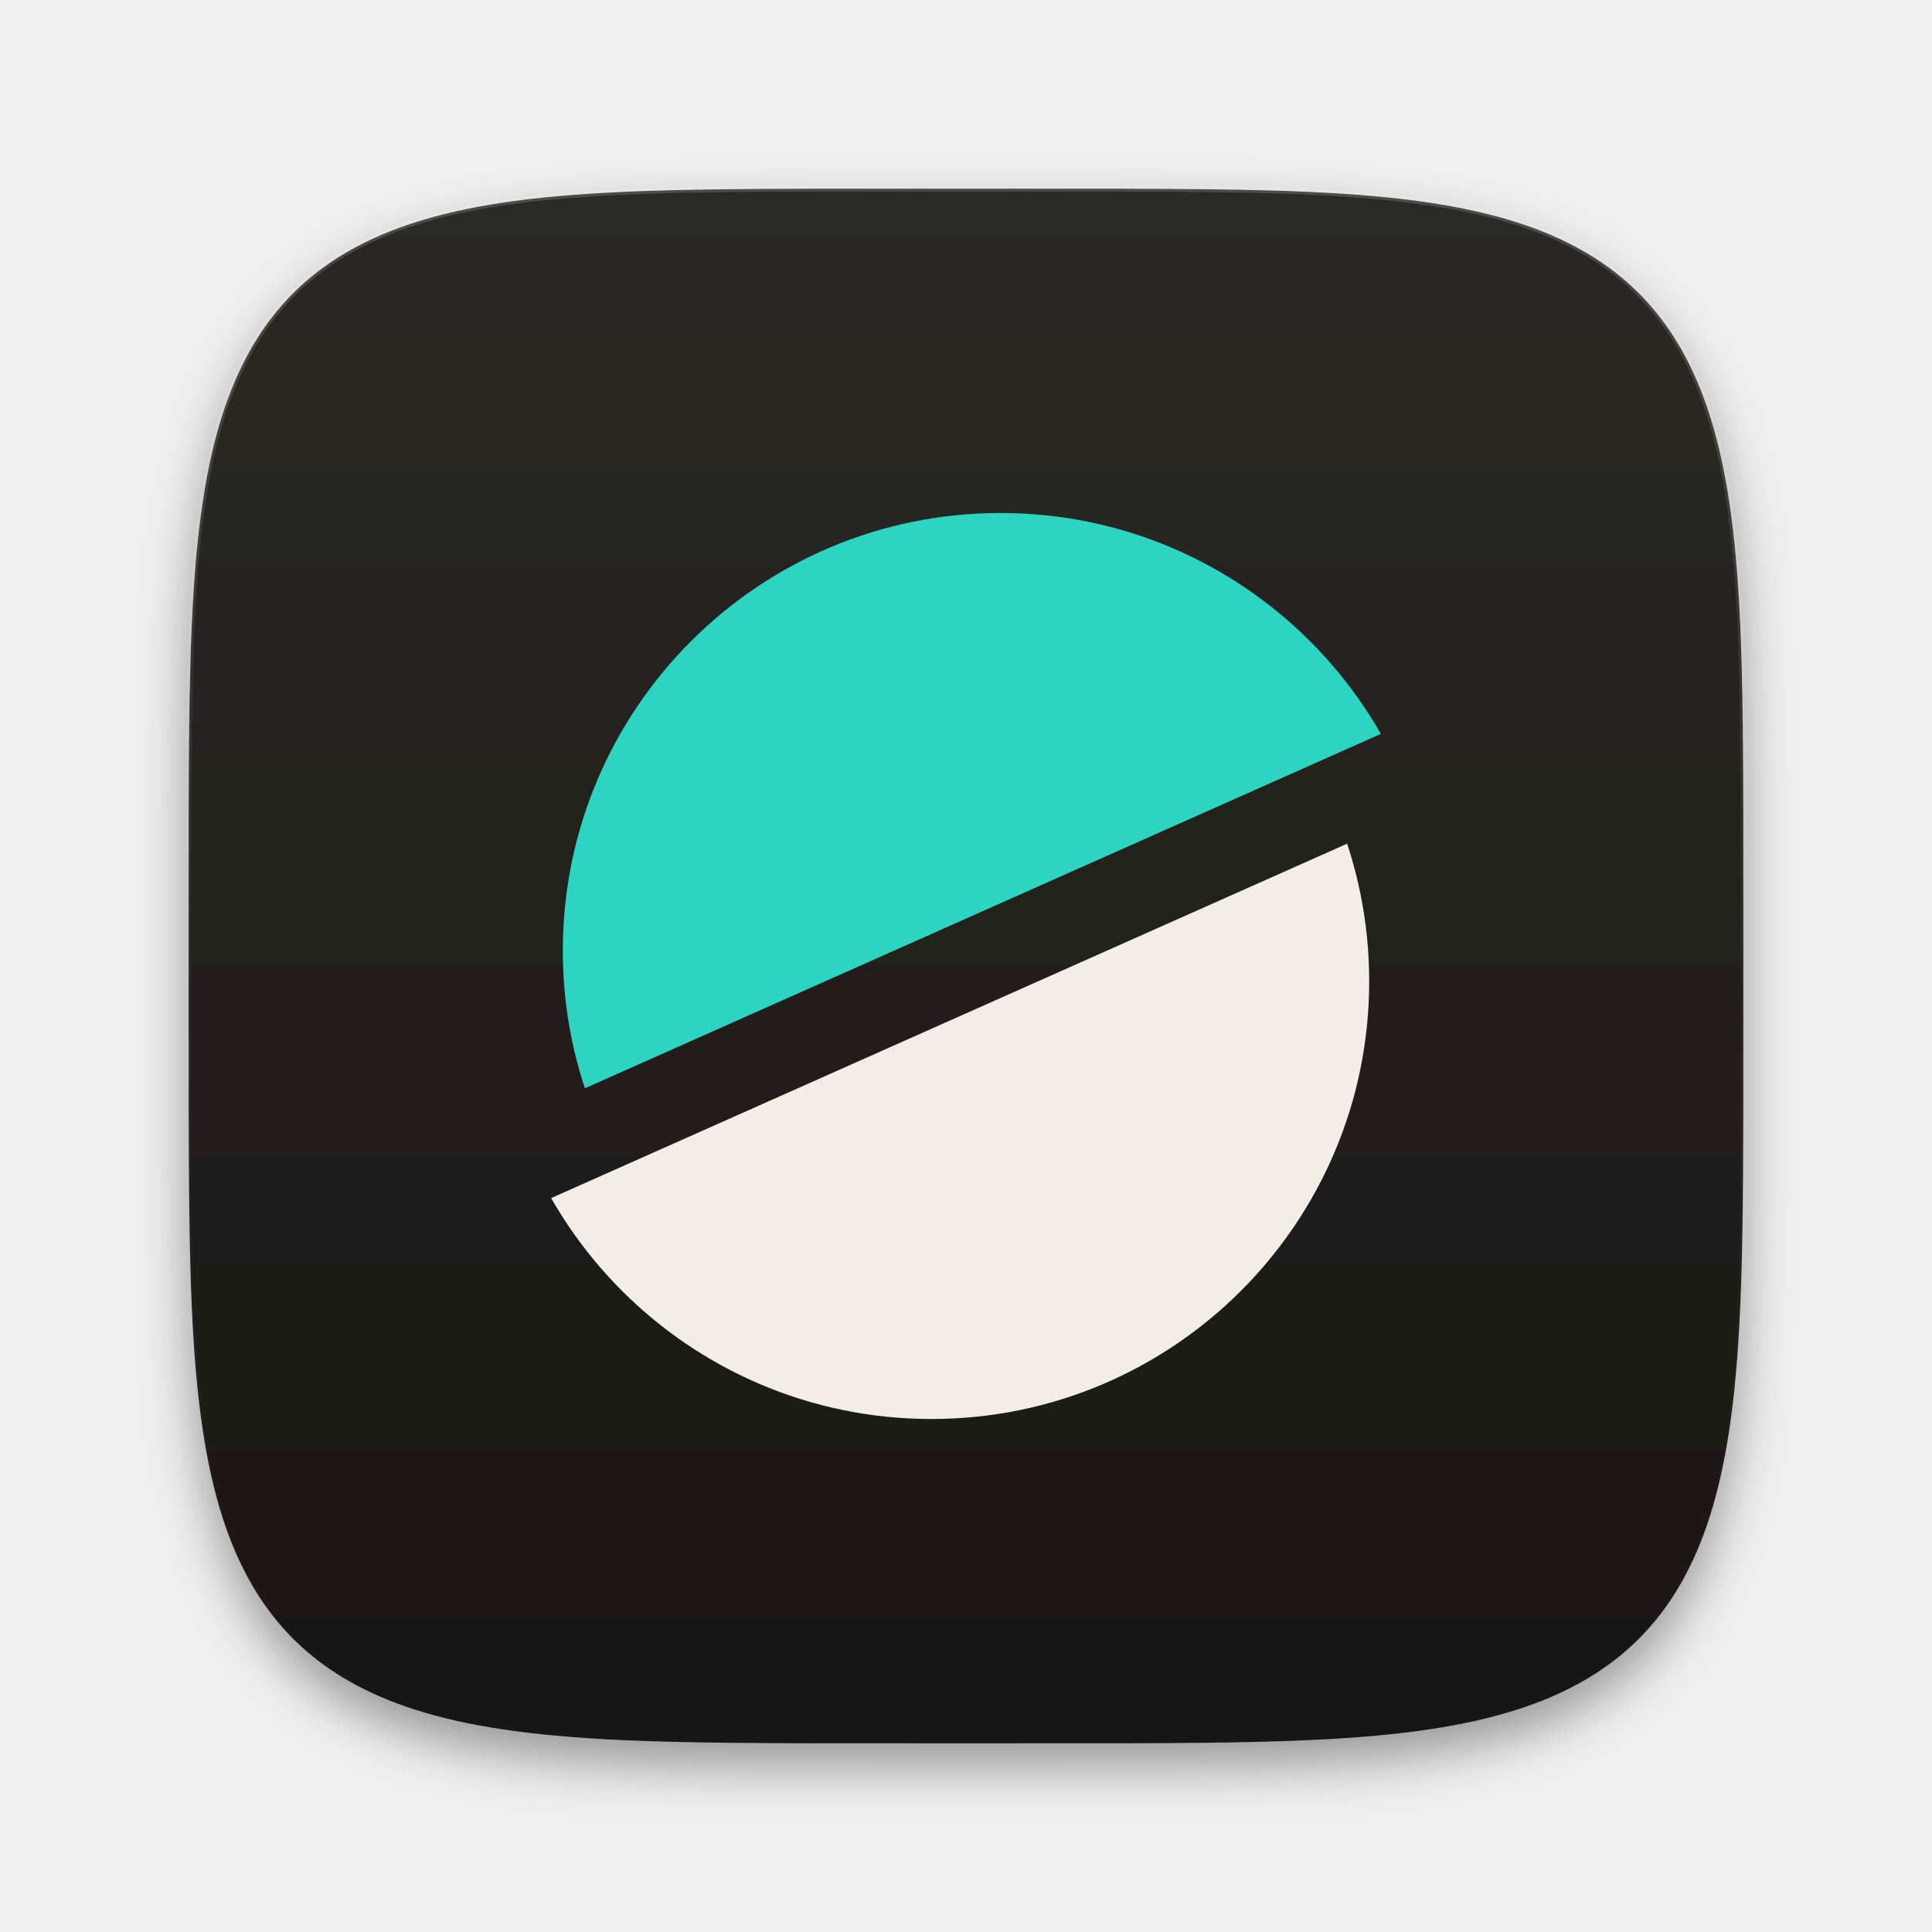
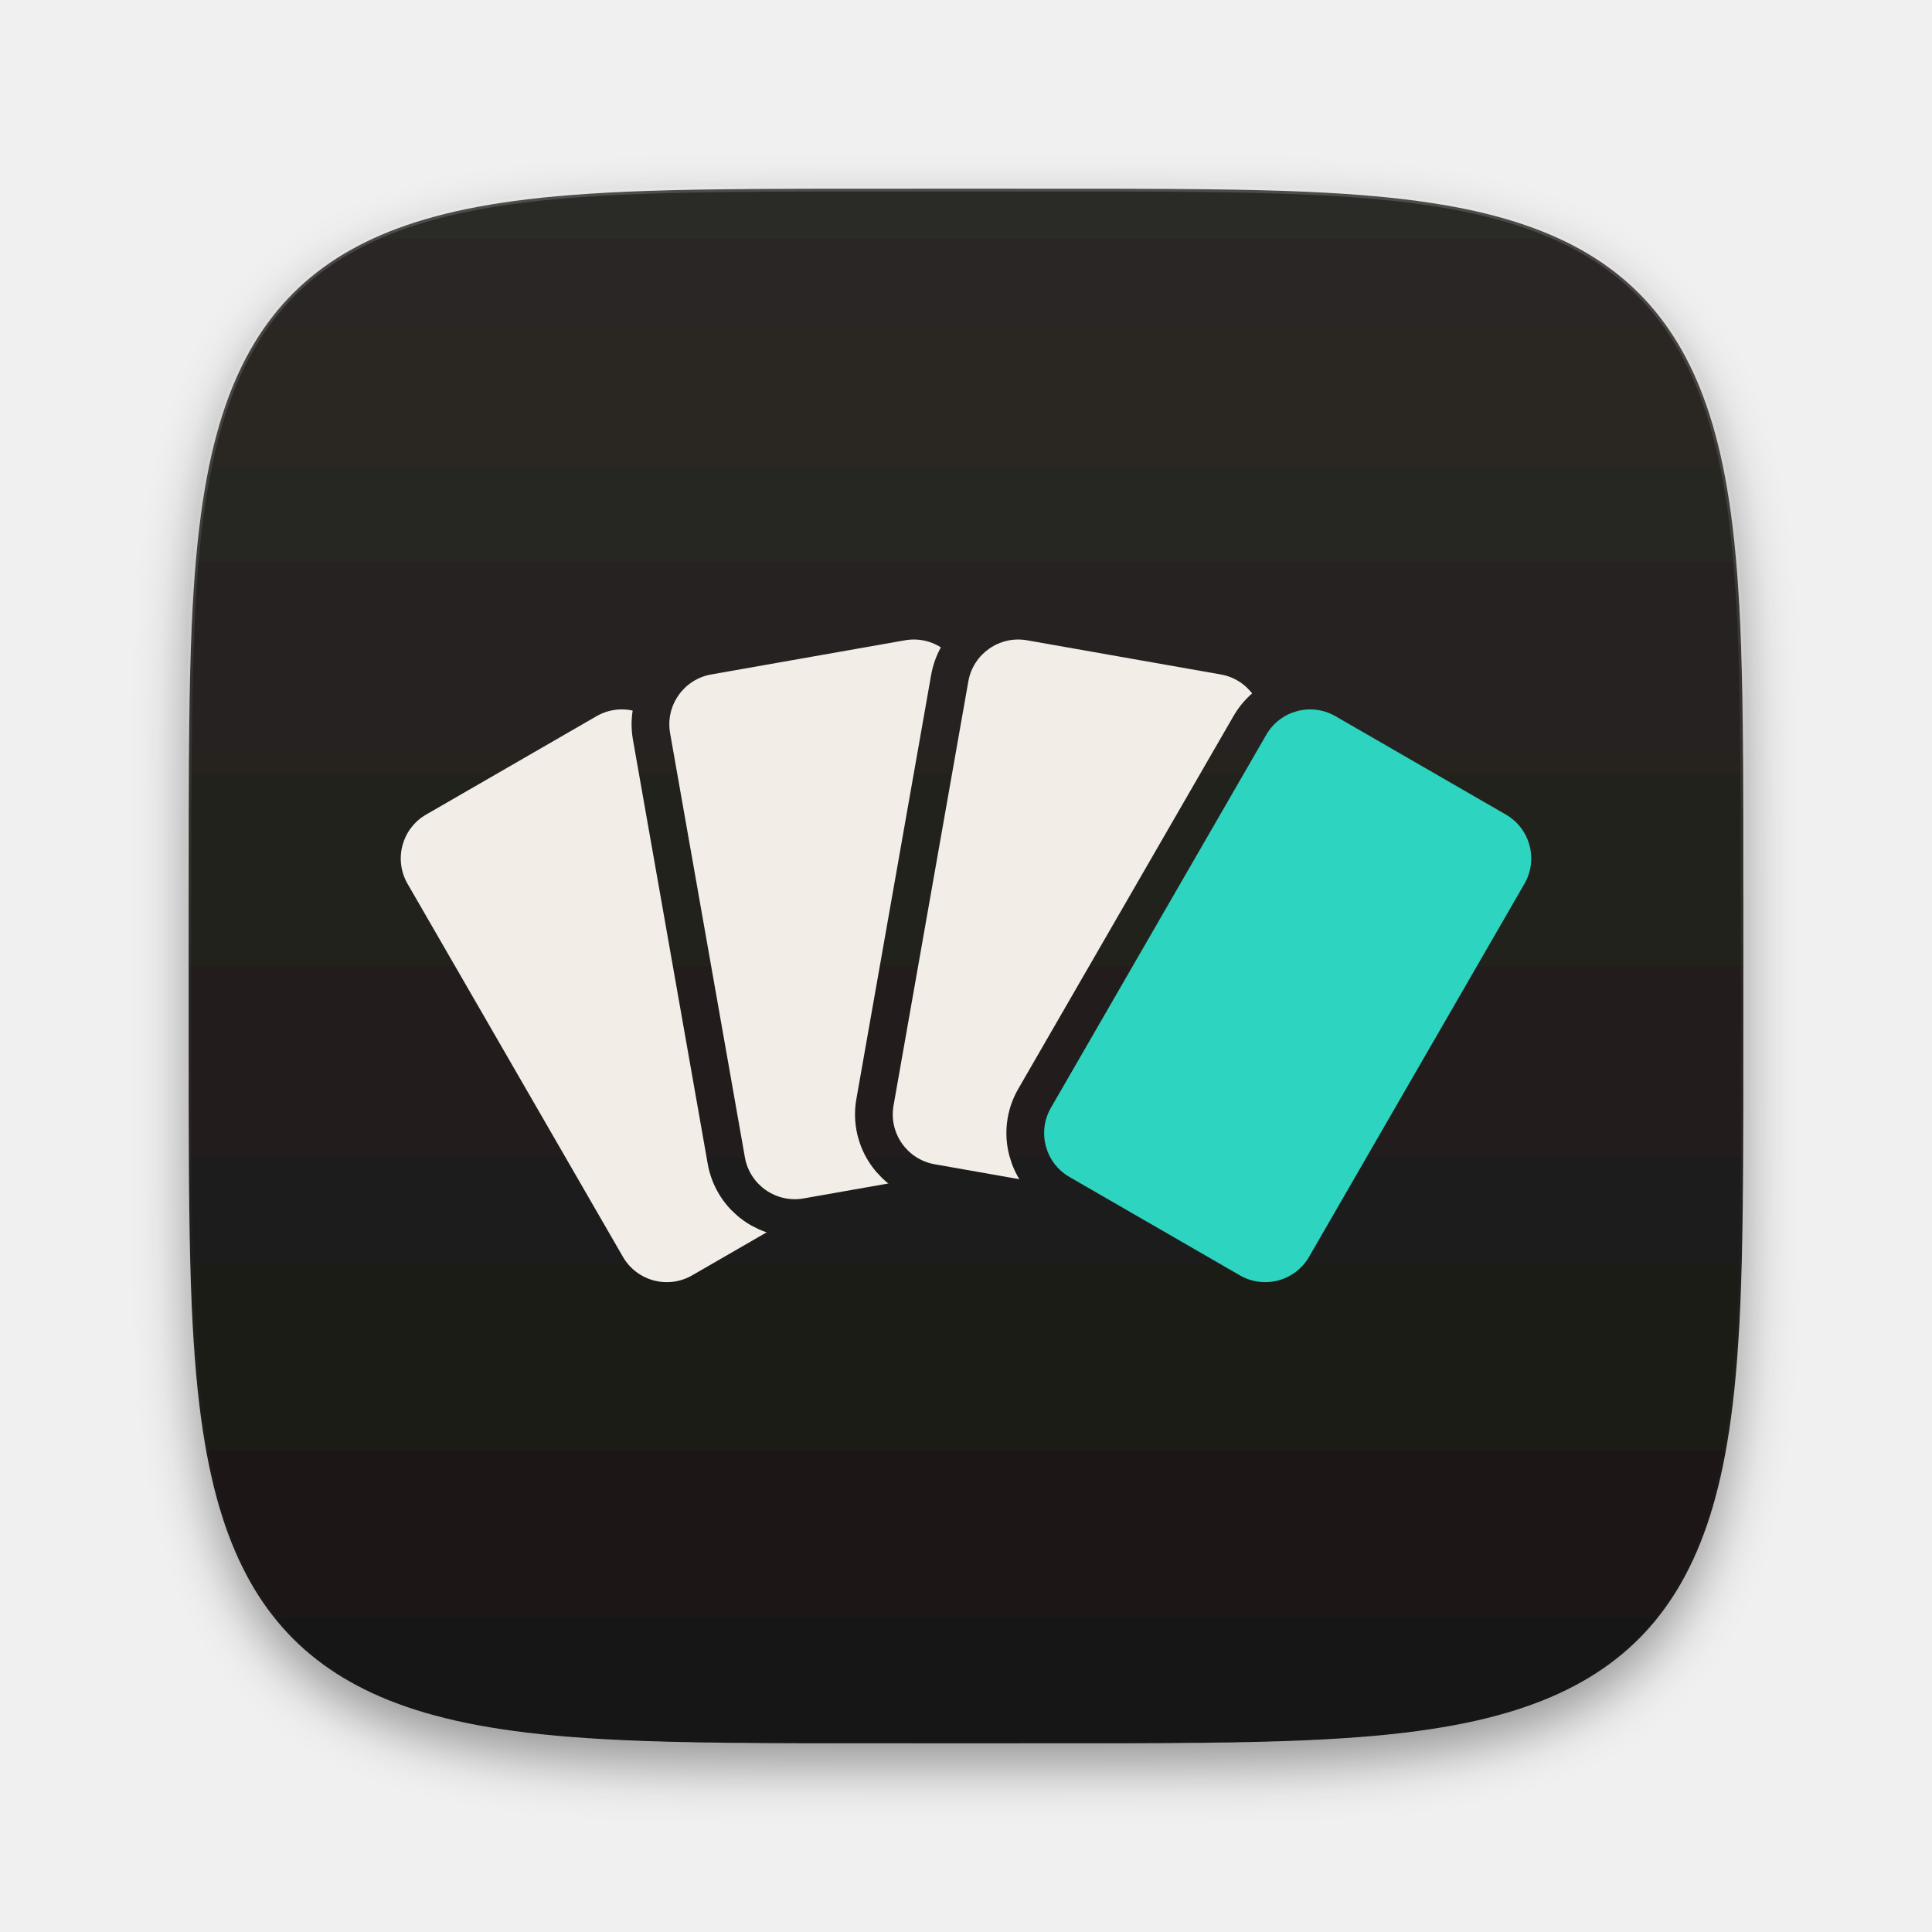
<svg xmlns="http://www.w3.org/2000/svg" width="1024" height="1024" viewBox="0 0 1024 1024">
  <defs>
-     <linearGradient id="bg3" x1="0" y1="0" x2="0" y2="1">
+     <linearGradient id="bg5" x1="0" y1="0" x2="0" y2="1">
      <stop offset="0" stop-color="#2C2926" />
      <stop offset="1" stop-color="#181614" />
    </linearGradient>
-     <linearGradient id="hl5" x1="0" y1="0" x2="0" y2="1">
+     <linearGradient id="hl7" x1="0" y1="0" x2="0" y2="1">
      <stop offset="0" stop-color="#fff" stop-opacity=".16" />
      <stop offset=".5" stop-color="#fff" stop-opacity=".03" />
      <stop offset="1" stop-color="#fff" stop-opacity=".0" />
    </linearGradient>
-     <filter id="sh4" x="-20%" y="-20%" width="140%" height="140%">
+     <filter id="sh6" x="-20%" y="-20%" width="140%" height="140%">
      <feGaussianBlur in="SourceAlpha" stdDeviation="14" />
      <feOffset dy="12" />
      <feComponentTransfer>
        <feFuncA type="linear" slope=".38" />
      </feComponentTransfer>
      <feMerge>
        <feMergeNode />
        <feMergeNode in="SourceGraphic" />
      </feMerge>
    </filter>
  </defs>
-   <g filter="url(#sh4)">
-     <path d="M924.00,512.00 L923.97,592.10 L923.87,618.92 L923.70,638.58 L923.47,654.67 L923.17,668.53 L922.81,680.84 L922.38,691.98 L921.88,702.20 L921.31,711.67 L920.68,720.53 L919.98,728.85 L919.22,736.72 L918.38,744.18 L917.48,751.29 L916.51,758.08 L915.47,764.57 L914.37,770.81 L913.19,776.79 L911.95,782.56 L910.63,788.11 L909.24,793.47 L907.79,798.64 L906.26,803.64 L904.66,808.48 L902.98,813.17 L901.24,817.70 L899.42,822.10 L897.52,826.36 L895.55,830.50 L893.50,834.51 L891.38,838.40 L889.18,842.17 L886.90,845.83 L884.53,849.39 L882.09,852.84 L879.56,856.18 L876.95,859.43 L874.26,862.58 L871.47,865.64 L868.60,868.60 L865.64,871.47 L862.58,874.26 L859.43,876.95 L856.18,879.56 L852.84,882.09 L849.39,884.53 L845.83,886.90 L842.17,889.18 L838.40,891.38 L834.51,893.50 L830.50,895.55 L826.36,897.52 L822.10,899.42 L817.70,901.24 L813.17,902.98 L808.48,904.66 L803.64,906.26 L798.64,907.79 L793.47,909.24 L788.11,910.63 L782.56,911.95 L776.79,913.19 L770.81,914.37 L764.57,915.47 L758.08,916.51 L751.29,917.48 L744.18,918.38 L736.72,919.22 L728.85,919.98 L720.53,920.68 L711.67,921.31 L702.20,921.88 L691.98,922.38 L680.84,922.81 L668.53,923.17 L654.67,923.47 L638.58,923.70 L618.92,923.87 L592.10,923.97 L512.00,924.00 L431.90,923.97 L405.08,923.87 L385.42,923.70 L369.33,923.47 L355.47,923.17 L343.16,922.81 L332.02,922.38 L321.80,921.88 L312.33,921.31 L303.47,920.68 L295.15,919.98 L287.28,919.22 L279.82,918.38 L272.71,917.48 L265.92,916.51 L259.43,915.47 L253.19,914.37 L247.21,913.19 L241.44,911.95 L235.89,910.63 L230.53,909.24 L225.36,907.79 L220.36,906.26 L215.52,904.66 L210.83,902.98 L206.30,901.24 L201.90,899.42 L197.64,897.52 L193.50,895.55 L189.49,893.50 L185.60,891.38 L181.83,889.18 L178.17,886.90 L174.61,884.53 L171.16,882.09 L167.82,879.56 L164.57,876.95 L161.42,874.26 L158.36,871.47 L155.40,868.60 L152.53,865.64 L149.74,862.58 L147.05,859.43 L144.44,856.18 L141.91,852.84 L139.47,849.39 L137.10,845.83 L134.82,842.17 L132.62,838.40 L130.50,834.51 L128.45,830.50 L126.48,826.36 L124.58,822.10 L122.76,817.70 L121.02,813.17 L119.34,808.48 L117.74,803.64 L116.21,798.64 L114.76,793.47 L113.37,788.11 L112.05,782.56 L110.81,776.79 L109.63,770.81 L108.53,764.57 L107.49,758.08 L106.52,751.29 L105.62,744.18 L104.78,736.72 L104.02,728.85 L103.32,720.53 L102.69,711.67 L102.12,702.20 L101.62,691.98 L101.19,680.84 L100.83,668.53 L100.53,654.67 L100.30,638.58 L100.13,618.92 L100.03,592.10 L100.00,512.00 L100.03,431.90 L100.13,405.08 L100.30,385.42 L100.53,369.33 L100.83,355.47 L101.19,343.16 L101.62,332.02 L102.12,321.80 L102.69,312.33 L103.32,303.47 L104.02,295.15 L104.78,287.28 L105.62,279.82 L106.52,272.71 L107.49,265.92 L108.53,259.43 L109.63,253.19 L110.81,247.21 L112.05,241.44 L113.37,235.89 L114.76,230.53 L116.21,225.36 L117.74,220.36 L119.34,215.52 L121.02,210.83 L122.76,206.30 L124.58,201.90 L126.48,197.64 L128.45,193.50 L130.50,189.49 L132.62,185.60 L134.82,181.83 L137.10,178.17 L139.47,174.61 L141.91,171.16 L144.44,167.82 L147.05,164.57 L149.74,161.42 L152.53,158.36 L155.40,155.40 L158.36,152.53 L161.42,149.74 L164.57,147.05 L167.82,144.44 L171.16,141.91 L174.61,139.47 L178.17,137.10 L181.83,134.82 L185.60,132.62 L189.49,130.50 L193.50,128.45 L197.64,126.48 L201.90,124.58 L206.30,122.76 L210.83,121.02 L215.52,119.34 L220.36,117.74 L225.36,116.21 L230.53,114.76 L235.89,113.37 L241.44,112.05 L247.21,110.81 L253.19,109.63 L259.43,108.53 L265.92,107.49 L272.71,106.52 L279.82,105.62 L287.28,104.78 L295.15,104.02 L303.47,103.32 L312.33,102.69 L321.80,102.12 L332.02,101.62 L343.16,101.19 L355.47,100.83 L369.33,100.53 L385.42,100.30 L405.08,100.13 L431.90,100.03 L512.00,100.00 L592.10,100.03 L618.92,100.13 L638.58,100.30 L654.67,100.53 L668.53,100.83 L680.84,101.19 L691.98,101.62 L702.20,102.12 L711.67,102.69 L720.53,103.32 L728.85,104.02 L736.72,104.78 L744.18,105.62 L751.29,106.52 L758.08,107.49 L764.57,108.53 L770.81,109.63 L776.79,110.81 L782.56,112.05 L788.11,113.37 L793.47,114.76 L798.64,116.21 L803.64,117.74 L808.48,119.34 L813.17,121.02 L817.70,122.76 L822.10,124.58 L826.36,126.48 L830.50,128.45 L834.51,130.50 L838.40,132.62 L842.17,134.82 L845.83,137.10 L849.39,139.47 L852.84,141.91 L856.18,144.44 L859.43,147.05 L862.58,149.74 L865.64,152.53 L868.60,155.40 L871.47,158.36 L874.26,161.42 L876.95,164.57 L879.56,167.82 L882.09,171.16 L884.53,174.61 L886.90,178.17 L889.18,181.83 L891.38,185.60 L893.50,189.49 L895.55,193.50 L897.52,197.64 L899.42,201.90 L901.24,206.30 L902.98,210.83 L904.66,215.52 L906.26,220.36 L907.79,225.36 L909.24,230.53 L910.63,235.89 L911.95,241.44 L913.19,247.21 L914.37,253.19 L915.47,259.43 L916.51,265.92 L917.48,272.71 L918.38,279.82 L919.22,287.28 L919.98,295.15 L920.68,303.47 L921.31,312.33 L921.88,321.80 L922.38,332.02 L922.81,343.16 L923.17,355.47 L923.47,369.33 L923.70,385.42 L923.87,405.08 L923.97,431.90 Z" fill="url(#bg3)" />
+   <g filter="url(#sh6)">
+     <path d="M924.00,512.00 L923.97,592.10 L923.87,618.92 L923.70,638.58 L923.47,654.67 L923.17,668.53 L922.81,680.84 L922.38,691.98 L921.88,702.20 L921.31,711.67 L920.68,720.53 L919.98,728.85 L919.22,736.72 L918.38,744.18 L917.48,751.29 L916.51,758.08 L915.47,764.57 L914.37,770.81 L913.19,776.79 L911.95,782.56 L910.63,788.11 L909.24,793.47 L907.79,798.64 L906.26,803.64 L904.66,808.48 L902.98,813.17 L901.24,817.70 L899.42,822.10 L897.52,826.36 L895.55,830.50 L893.50,834.51 L891.38,838.40 L889.18,842.17 L886.90,845.83 L884.53,849.39 L882.09,852.84 L879.56,856.18 L876.95,859.43 L874.26,862.58 L871.47,865.64 L868.60,868.60 L865.64,871.47 L862.58,874.26 L859.43,876.95 L856.18,879.56 L852.84,882.09 L849.39,884.53 L845.83,886.90 L842.17,889.18 L838.40,891.38 L834.51,893.50 L830.50,895.55 L826.36,897.52 L822.10,899.42 L817.70,901.24 L813.17,902.98 L808.48,904.66 L803.64,906.26 L798.64,907.79 L793.47,909.24 L788.11,910.63 L782.56,911.95 L776.79,913.19 L770.81,914.37 L764.57,915.47 L758.08,916.51 L751.29,917.48 L744.18,918.38 L736.72,919.22 L728.85,919.98 L720.53,920.68 L711.67,921.31 L702.20,921.88 L691.98,922.38 L680.84,922.81 L668.53,923.17 L654.67,923.47 L638.58,923.70 L618.92,923.87 L592.10,923.97 L512.00,924.00 L431.90,923.97 L405.08,923.87 L385.42,923.70 L369.33,923.47 L355.47,923.17 L343.16,922.81 L332.02,922.38 L321.80,921.88 L312.33,921.31 L303.47,920.68 L295.15,919.98 L287.28,919.22 L279.82,918.38 L272.71,917.48 L265.92,916.51 L259.43,915.47 L253.19,914.37 L247.21,913.19 L241.44,911.95 L235.89,910.63 L230.53,909.24 L225.36,907.79 L220.36,906.26 L215.52,904.66 L210.83,902.98 L206.30,901.24 L201.90,899.42 L197.64,897.52 L193.50,895.55 L189.49,893.50 L185.60,891.38 L181.83,889.18 L178.17,886.90 L174.61,884.53 L171.16,882.09 L167.82,879.56 L164.57,876.95 L161.42,874.26 L158.36,871.47 L155.40,868.60 L152.53,865.64 L149.74,862.58 L147.05,859.43 L144.44,856.18 L141.91,852.84 L139.47,849.39 L137.10,845.83 L134.82,842.17 L132.62,838.40 L130.50,834.51 L128.45,830.50 L126.48,826.36 L124.58,822.10 L122.76,817.70 L121.02,813.17 L119.34,808.48 L117.74,803.64 L116.21,798.64 L114.76,793.47 L113.37,788.11 L112.05,782.56 L110.81,776.79 L109.63,770.81 L108.53,764.57 L107.49,758.08 L106.52,751.29 L105.62,744.18 L104.78,736.72 L104.02,728.85 L103.32,720.53 L102.69,711.67 L102.12,702.20 L101.62,691.98 L101.19,680.84 L100.83,668.53 L100.53,654.67 L100.30,638.58 L100.13,618.92 L100.03,592.10 L100.00,512.00 L100.03,431.90 L100.13,405.08 L100.30,385.42 L100.53,369.33 L100.83,355.47 L101.19,343.16 L101.62,332.02 L102.12,321.80 L102.69,312.33 L103.32,303.47 L104.02,295.15 L104.78,287.28 L105.62,279.82 L106.52,272.71 L107.49,265.92 L108.53,259.43 L109.63,253.19 L110.81,247.21 L112.05,241.44 L113.37,235.89 L114.76,230.53 L116.21,225.36 L117.74,220.36 L119.34,215.52 L121.02,210.83 L122.76,206.30 L124.58,201.90 L126.48,197.64 L128.45,193.50 L130.50,189.49 L132.62,185.60 L134.82,181.83 L137.10,178.17 L139.47,174.61 L141.91,171.16 L144.44,167.82 L147.05,164.57 L149.74,161.42 L152.53,158.36 L155.40,155.40 L158.36,152.53 L161.42,149.74 L164.57,147.05 L167.82,144.44 L171.16,141.91 L174.61,139.47 L178.17,137.10 L181.83,134.82 L185.60,132.62 L189.49,130.50 L193.50,128.45 L197.64,126.48 L201.90,124.58 L206.30,122.76 L210.83,121.02 L215.52,119.34 L220.36,117.74 L225.36,116.21 L230.53,114.76 L235.89,113.37 L241.44,112.05 L247.21,110.81 L253.19,109.63 L259.43,108.53 L265.92,107.49 L272.71,106.52 L279.82,105.62 L287.28,104.78 L295.15,104.02 L303.47,103.32 L312.33,102.69 L321.80,102.12 L332.02,101.62 L343.16,101.19 L355.47,100.83 L369.33,100.53 L385.42,100.30 L405.08,100.13 L431.90,100.03 L512.00,100.00 L592.10,100.03 L618.92,100.13 L638.58,100.30 L654.67,100.53 L668.53,100.83 L680.84,101.19 L691.98,101.62 L702.20,102.12 L711.67,102.69 L720.53,103.32 L728.85,104.02 L736.72,104.78 L744.18,105.62 L751.29,106.52 L758.08,107.49 L764.57,108.53 L770.81,109.63 L776.79,110.81 L782.56,112.05 L788.11,113.37 L793.47,114.76 L798.64,116.21 L803.64,117.74 L808.48,119.34 L813.17,121.02 L817.70,122.76 L822.10,124.58 L826.36,126.48 L830.50,128.45 L834.51,130.50 L838.40,132.62 L842.17,134.82 L845.83,137.10 L849.39,139.47 L852.84,141.91 L856.18,144.44 L859.43,147.05 L862.58,149.74 L865.64,152.53 L868.60,155.40 L871.47,158.36 L874.26,161.42 L876.95,164.57 L879.56,167.82 L882.09,171.16 L884.53,174.61 L886.90,178.17 L889.18,181.83 L891.38,185.60 L893.50,189.49 L895.55,193.50 L897.52,197.64 L899.42,201.90 L901.24,206.30 L902.98,210.83 L904.66,215.52 L906.26,220.36 L907.79,225.36 L909.24,230.53 L910.63,235.89 L911.95,241.44 L913.19,247.21 L914.37,253.19 L915.47,259.43 L916.51,265.92 L917.48,272.71 L918.38,279.82 L919.22,287.28 L919.98,295.15 L920.68,303.47 L921.31,312.33 L921.88,321.80 L922.38,332.02 L922.81,343.16 L923.17,355.47 L923.47,369.33 L923.70,385.42 L923.87,405.08 L923.97,431.90 Z" fill="url(#bg5)" />
  </g>
-   <path d="M924.00,512.00 L923.97,592.10 L923.87,618.92 L923.70,638.58 L923.47,654.67 L923.17,668.53 L922.81,680.84 L922.38,691.98 L921.88,702.20 L921.31,711.67 L920.68,720.53 L919.98,728.85 L919.22,736.72 L918.38,744.18 L917.48,751.29 L916.51,758.08 L915.47,764.57 L914.37,770.81 L913.19,776.79 L911.95,782.56 L910.63,788.11 L909.24,793.47 L907.79,798.64 L906.26,803.64 L904.66,808.48 L902.98,813.17 L901.24,817.70 L899.42,822.10 L897.52,826.36 L895.55,830.50 L893.50,834.51 L891.38,838.40 L889.18,842.17 L886.90,845.83 L884.53,849.39 L882.09,852.84 L879.56,856.18 L876.95,859.43 L874.26,862.58 L871.47,865.64 L868.60,868.60 L865.64,871.47 L862.58,874.26 L859.43,876.95 L856.18,879.56 L852.84,882.09 L849.39,884.53 L845.83,886.90 L842.17,889.18 L838.40,891.38 L834.51,893.50 L830.50,895.55 L826.36,897.52 L822.10,899.42 L817.70,901.24 L813.17,902.98 L808.48,904.66 L803.64,906.26 L798.64,907.79 L793.47,909.24 L788.11,910.63 L782.56,911.95 L776.79,913.19 L770.81,914.37 L764.57,915.47 L758.08,916.51 L751.29,917.48 L744.18,918.38 L736.72,919.22 L728.85,919.98 L720.53,920.68 L711.67,921.31 L702.20,921.88 L691.98,922.38 L680.84,922.81 L668.53,923.17 L654.67,923.47 L638.58,923.70 L618.92,923.87 L592.10,923.97 L512.00,924.00 L431.90,923.97 L405.08,923.87 L385.42,923.70 L369.33,923.47 L355.47,923.17 L343.16,922.81 L332.02,922.38 L321.80,921.88 L312.33,921.31 L303.47,920.68 L295.15,919.98 L287.28,919.22 L279.82,918.38 L272.71,917.48 L265.92,916.51 L259.43,915.47 L253.19,914.37 L247.21,913.19 L241.44,911.95 L235.89,910.63 L230.53,909.24 L225.36,907.79 L220.36,906.26 L215.52,904.66 L210.83,902.98 L206.30,901.24 L201.90,899.42 L197.64,897.52 L193.50,895.55 L189.49,893.50 L185.60,891.38 L181.83,889.18 L178.17,886.90 L174.61,884.53 L171.16,882.09 L167.82,879.56 L164.57,876.95 L161.42,874.26 L158.36,871.47 L155.40,868.60 L152.53,865.64 L149.74,862.58 L147.05,859.43 L144.44,856.18 L141.91,852.84 L139.47,849.39 L137.10,845.83 L134.82,842.17 L132.62,838.40 L130.50,834.51 L128.45,830.50 L126.48,826.36 L124.58,822.10 L122.76,817.70 L121.02,813.17 L119.34,808.48 L117.74,803.64 L116.21,798.64 L114.76,793.47 L113.37,788.11 L112.05,782.56 L110.81,776.79 L109.63,770.81 L108.53,764.57 L107.49,758.08 L106.52,751.29 L105.62,744.18 L104.78,736.72 L104.02,728.85 L103.32,720.53 L102.69,711.67 L102.12,702.20 L101.62,691.98 L101.19,680.84 L100.83,668.53 L100.53,654.67 L100.30,638.58 L100.13,618.92 L100.03,592.10 L100.00,512.00 L100.03,431.90 L100.13,405.08 L100.30,385.42 L100.53,369.33 L100.83,355.47 L101.19,343.16 L101.62,332.02 L102.12,321.80 L102.69,312.33 L103.32,303.47 L104.02,295.15 L104.78,287.28 L105.62,279.82 L106.52,272.71 L107.49,265.92 L108.53,259.43 L109.63,253.19 L110.81,247.21 L112.05,241.44 L113.37,235.89 L114.76,230.53 L116.21,225.36 L117.74,220.36 L119.34,215.52 L121.02,210.83 L122.76,206.30 L124.58,201.90 L126.48,197.64 L128.45,193.50 L130.50,189.49 L132.62,185.60 L134.82,181.83 L137.10,178.17 L139.47,174.61 L141.91,171.16 L144.44,167.82 L147.05,164.57 L149.74,161.42 L152.53,158.36 L155.40,155.40 L158.36,152.53 L161.42,149.74 L164.57,147.05 L167.82,144.44 L171.16,141.91 L174.61,139.47 L178.17,137.10 L181.83,134.82 L185.60,132.62 L189.49,130.50 L193.50,128.45 L197.64,126.48 L201.90,124.58 L206.30,122.76 L210.83,121.02 L215.52,119.34 L220.36,117.74 L225.36,116.21 L230.53,114.76 L235.89,113.37 L241.44,112.05 L247.21,110.81 L253.19,109.63 L259.43,108.53 L265.92,107.49 L272.71,106.52 L279.82,105.62 L287.28,104.78 L295.15,104.02 L303.47,103.32 L312.33,102.69 L321.80,102.12 L332.02,101.62 L343.16,101.19 L355.47,100.83 L369.33,100.53 L385.42,100.30 L405.08,100.13 L431.90,100.03 L512.00,100.00 L592.10,100.03 L618.92,100.13 L638.58,100.30 L654.67,100.53 L668.53,100.83 L680.84,101.19 L691.98,101.62 L702.20,102.12 L711.67,102.69 L720.53,103.32 L728.85,104.02 L736.72,104.78 L744.18,105.62 L751.29,106.52 L758.08,107.49 L764.57,108.53 L770.81,109.63 L776.79,110.81 L782.56,112.05 L788.11,113.37 L793.47,114.76 L798.64,116.21 L803.64,117.74 L808.48,119.34 L813.17,121.02 L817.70,122.76 L822.10,124.58 L826.36,126.48 L830.50,128.45 L834.51,130.50 L838.40,132.62 L842.17,134.82 L845.83,137.10 L849.39,139.47 L852.84,141.91 L856.18,144.44 L859.43,147.05 L862.58,149.74 L865.64,152.53 L868.60,155.40 L871.47,158.36 L874.26,161.42 L876.95,164.57 L879.56,167.82 L882.09,171.16 L884.53,174.61 L886.90,178.17 L889.18,181.83 L891.38,185.60 L893.50,189.49 L895.55,193.50 L897.52,197.64 L899.42,201.90 L901.24,206.30 L902.98,210.83 L904.66,215.52 L906.26,220.36 L907.79,225.36 L909.24,230.53 L910.63,235.89 L911.95,241.44 L913.19,247.21 L914.37,253.19 L915.47,259.43 L916.51,265.92 L917.48,272.71 L918.38,279.82 L919.22,287.28 L919.98,295.15 L920.68,303.47 L921.31,312.33 L921.88,321.80 L922.38,332.02 L922.81,343.16 L923.17,355.47 L923.47,369.33 L923.70,385.42 L923.87,405.08 L923.97,431.90 Z" fill="none" stroke="url(#hl5)" stroke-width="3" />
+   <path d="M924.00,512.00 L923.97,592.10 L923.87,618.92 L923.70,638.58 L923.47,654.67 L923.17,668.53 L922.81,680.84 L922.38,691.98 L921.88,702.20 L921.31,711.67 L920.68,720.53 L919.98,728.85 L919.22,736.72 L918.38,744.18 L917.48,751.29 L916.51,758.08 L915.47,764.57 L914.37,770.81 L913.19,776.79 L911.95,782.56 L910.63,788.11 L909.24,793.47 L907.79,798.64 L906.26,803.64 L904.66,808.48 L902.98,813.17 L901.24,817.70 L899.42,822.10 L897.52,826.36 L895.55,830.50 L893.50,834.51 L891.38,838.40 L889.18,842.17 L886.90,845.83 L884.53,849.39 L882.09,852.84 L879.56,856.18 L876.95,859.43 L874.26,862.58 L871.47,865.64 L868.60,868.60 L865.64,871.47 L862.58,874.26 L859.43,876.95 L856.18,879.56 L852.84,882.09 L849.39,884.53 L845.83,886.90 L842.17,889.18 L838.40,891.38 L834.51,893.50 L830.50,895.55 L826.36,897.52 L822.10,899.42 L817.70,901.24 L813.17,902.98 L808.48,904.66 L803.64,906.26 L798.64,907.79 L793.47,909.24 L788.11,910.63 L782.56,911.95 L776.79,913.19 L770.81,914.37 L764.57,915.47 L758.08,916.51 L751.29,917.48 L744.18,918.38 L736.72,919.22 L728.85,919.98 L720.53,920.68 L711.67,921.31 L702.20,921.88 L691.98,922.38 L680.84,922.81 L668.53,923.17 L654.67,923.47 L638.58,923.70 L618.92,923.87 L592.10,923.97 L512.00,924.00 L431.90,923.97 L405.08,923.87 L385.42,923.70 L369.33,923.47 L355.47,923.17 L343.16,922.81 L332.02,922.38 L321.80,921.88 L312.33,921.31 L303.47,920.68 L295.15,919.98 L287.28,919.22 L279.82,918.38 L272.71,917.48 L265.92,916.51 L259.43,915.47 L253.19,914.37 L247.21,913.19 L241.44,911.95 L235.89,910.63 L230.53,909.24 L225.36,907.79 L220.36,906.26 L215.52,904.66 L210.83,902.98 L206.30,901.24 L201.90,899.42 L197.64,897.52 L193.50,895.55 L189.49,893.50 L185.60,891.38 L181.83,889.18 L178.17,886.90 L174.61,884.53 L171.16,882.09 L167.82,879.56 L164.57,876.95 L161.42,874.26 L158.36,871.47 L155.40,868.60 L152.53,865.64 L149.74,862.58 L147.05,859.43 L144.44,856.18 L141.91,852.84 L139.47,849.39 L137.10,845.83 L134.82,842.17 L132.62,838.40 L130.50,834.51 L128.45,830.50 L126.48,826.36 L124.58,822.10 L122.76,817.70 L121.02,813.17 L119.34,808.48 L117.74,803.64 L116.21,798.64 L114.76,793.47 L113.37,788.11 L112.05,782.56 L110.81,776.79 L109.63,770.81 L108.53,764.57 L107.49,758.08 L106.52,751.29 L105.62,744.18 L104.78,736.72 L104.02,728.85 L103.32,720.53 L102.69,711.67 L102.12,702.20 L101.62,691.98 L101.19,680.84 L100.83,668.53 L100.53,654.67 L100.30,638.58 L100.13,618.92 L100.03,592.10 L100.00,512.00 L100.03,431.90 L100.13,405.08 L100.30,385.42 L100.53,369.33 L100.83,355.47 L101.19,343.16 L101.62,332.02 L102.12,321.80 L102.69,312.33 L103.32,303.47 L104.02,295.15 L104.78,287.28 L105.62,279.82 L106.52,272.71 L107.49,265.92 L108.53,259.43 L109.63,253.19 L110.81,247.21 L112.05,241.44 L113.37,235.89 L114.76,230.53 L116.21,225.36 L117.74,220.36 L119.34,215.52 L121.02,210.83 L122.76,206.30 L124.58,201.90 L126.48,197.64 L128.45,193.50 L130.50,189.49 L132.62,185.60 L134.82,181.83 L137.10,178.17 L139.47,174.61 L141.91,171.16 L144.44,167.82 L147.05,164.57 L149.74,161.42 L152.53,158.36 L155.40,155.40 L158.36,152.53 L161.42,149.74 L164.57,147.05 L167.82,144.44 L171.16,141.91 L174.61,139.47 L178.17,137.10 L181.83,134.82 L185.60,132.62 L189.49,130.50 L193.50,128.45 L197.64,126.48 L201.90,124.58 L206.30,122.76 L210.83,121.02 L215.52,119.34 L220.36,117.74 L225.36,116.21 L230.53,114.76 L235.89,113.37 L241.44,112.05 L247.21,110.81 L253.19,109.63 L259.43,108.53 L265.92,107.49 L272.71,106.52 L279.82,105.62 L287.28,104.78 L295.15,104.02 L303.47,103.32 L312.33,102.69 L321.80,102.12 L332.02,101.62 L343.16,101.19 L355.47,100.83 L369.33,100.53 L385.42,100.30 L405.08,100.13 L431.90,100.03 L512.00,100.00 L592.10,100.03 L618.92,100.13 L638.58,100.30 L654.67,100.53 L668.53,100.83 L680.84,101.19 L691.98,101.62 L702.20,102.12 L711.67,102.69 L720.53,103.32 L728.85,104.02 L736.72,104.78 L744.18,105.62 L751.29,106.52 L758.08,107.49 L764.57,108.53 L770.81,109.63 L776.79,110.81 L782.56,112.05 L788.11,113.37 L793.47,114.76 L798.64,116.21 L803.64,117.74 L808.48,119.34 L813.17,121.02 L817.70,122.76 L822.10,124.58 L826.36,126.48 L830.50,128.45 L834.51,130.50 L838.40,132.62 L842.17,134.82 L845.83,137.10 L849.39,139.47 L852.84,141.91 L856.18,144.44 L859.43,147.05 L862.58,149.74 L865.64,152.53 L868.60,155.40 L871.47,158.36 L874.26,161.42 L876.95,164.57 L879.56,167.82 L882.09,171.16 L884.53,174.61 L886.90,178.17 L889.18,181.83 L891.38,185.60 L893.50,189.49 L895.55,193.50 L897.52,197.64 L899.42,201.90 L901.24,206.30 L902.98,210.83 L904.66,215.52 L906.26,220.36 L907.79,225.36 L909.24,230.53 L910.63,235.89 L911.95,241.44 L913.19,247.21 L914.37,253.19 L915.47,259.43 L916.51,265.92 L917.48,272.71 L918.38,279.82 L919.22,287.28 L919.98,295.15 L920.68,303.47 L921.31,312.33 L921.88,321.80 L922.38,332.02 L922.81,343.16 L923.17,355.47 L923.47,369.33 L923.70,385.42 L923.87,405.08 L923.97,431.90 Z" fill="none" stroke="url(#hl7)" stroke-width="3" />
  <g transform="translate(512 512) scale(1) translate(-512 -512)">
-     <defs>
-       <clipPath id="dca1">
-         <path d="M-1324.4,1304.5 L2329.7,-322.5 L1516.3,-2149.6 L-2137.9,-522.6 Z" />
-       </clipPath>
-       <clipPath id="dcb2">
-         <path d="M-1305.7,1346.5 L2348.4,-280.5 L3161.9,1546.6 L-492.3,3173.6 Z" />
-       </clipPath>
-     </defs>
-     <g transform="translate(18.3,-8.1)">
-       <circle cx="512" cy="512" r="232" fill="#2DD4BF" clip-path="url(#dca1)" />
-     </g>
-     <g transform="translate(-18.3,8.1)">
-       <circle cx="512" cy="512" r="232" fill="#F2EDE6" clip-path="url(#dcb2)" />
+     <g transform="translate(0 -29.9)">
+       <defs>
+         <mask id="rfm1" maskUnits="userSpaceOnUse" x="-500" y="-500" width="2024" height="2024">
+           <rect x="-500" y="-500" width="2024" height="2024" fill="#fff" />
+           <path d="M459.86,371.00 H564.14 A26.86,26.86 0 0 1 591.00,397.86 V626.14 A26.86,26.86 0 0 1 564.14,653.00 H459.86 A26.86,26.86 0 0 1 433.00,626.14 V397.86 A26.86,26.86 0 0 1 459.86,371.00 Z" transform="rotate(-10.00 512.0 853.0)" fill="#000" stroke="#000" stroke-width="40" stroke-linejoin="round" />
+           <path d="M459.86,371.00 H564.14 A26.86,26.86 0 0 1 591.00,397.86 V626.14 A26.86,26.86 0 0 1 564.14,653.00 H459.86 A26.86,26.86 0 0 1 433.00,626.14 V397.86 A26.86,26.86 0 0 1 459.86,371.00 Z" transform="rotate(10.00 512.0 853.0)" fill="#000" stroke="#000" stroke-width="40" stroke-linejoin="round" />
+           <path d="M459.86,371.00 H564.14 A26.86,26.86 0 0 1 591.00,397.86 V626.14 A26.86,26.86 0 0 1 564.14,653.00 H459.86 A26.86,26.86 0 0 1 433.00,626.14 V397.86 A26.86,26.86 0 0 1 459.86,371.00 Z" transform="rotate(30.00 512.0 853.0)" fill="#000" stroke="#000" stroke-width="40" stroke-linejoin="round" />
+         </mask>
+         <mask id="rfm2" maskUnits="userSpaceOnUse" x="-500" y="-500" width="2024" height="2024">
+           <rect x="-500" y="-500" width="2024" height="2024" fill="#fff" />
+           <path d="M459.86,371.00 H564.14 A26.86,26.86 0 0 1 591.00,397.86 V626.14 A26.86,26.86 0 0 1 564.14,653.00 H459.86 A26.86,26.86 0 0 1 433.00,626.14 V397.86 A26.86,26.86 0 0 1 459.86,371.00 Z" transform="rotate(10.00 512.0 853.0)" fill="#000" stroke="#000" stroke-width="40" stroke-linejoin="round" />
+           <path d="M459.86,371.00 H564.14 A26.86,26.86 0 0 1 591.00,397.86 V626.14 A26.86,26.86 0 0 1 564.14,653.00 H459.86 A26.86,26.86 0 0 1 433.00,626.14 V397.86 A26.86,26.86 0 0 1 459.86,371.00 Z" transform="rotate(30.00 512.0 853.0)" fill="#000" stroke="#000" stroke-width="40" stroke-linejoin="round" />
+         </mask>
+         <mask id="rfm3" maskUnits="userSpaceOnUse" x="-500" y="-500" width="2024" height="2024">
+           <rect x="-500" y="-500" width="2024" height="2024" fill="#fff" />
+           <path d="M459.86,371.00 H564.14 A26.86,26.86 0 0 1 591.00,397.86 V626.14 A26.86,26.86 0 0 1 564.14,653.00 H459.86 A26.86,26.86 0 0 1 433.00,626.14 V397.86 A26.86,26.86 0 0 1 459.86,371.00 Z" transform="rotate(30.00 512.0 853.0)" fill="#000" stroke="#000" stroke-width="40" stroke-linejoin="round" />
+         </mask>
+         <mask id="rfm4" maskUnits="userSpaceOnUse" x="-500" y="-500" width="2024" height="2024">
+           <rect x="-500" y="-500" width="2024" height="2024" fill="#fff" />
+         </mask>
+       </defs>
+       <g mask="url(#rfm1)">
+         <path d="M459.86,371.00 H564.14 A26.86,26.86 0 0 1 591.00,397.86 V626.14 A26.86,26.86 0 0 1 564.14,653.00 H459.86 A26.86,26.86 0 0 1 433.00,626.14 V397.86 A26.86,26.86 0 0 1 459.86,371.00 Z" transform="rotate(-30.00 512.0 853.0)" fill="#F2EDE6" />
+       </g>
+       <g mask="url(#rfm2)">
+         <path d="M459.86,371.00 H564.14 A26.86,26.86 0 0 1 591.00,397.86 V626.14 A26.86,26.86 0 0 1 564.14,653.00 H459.86 A26.86,26.86 0 0 1 433.00,626.14 V397.86 A26.86,26.86 0 0 1 459.86,371.00 Z" transform="rotate(-10.00 512.0 853.0)" fill="#F2EDE6" />
+       </g>
+       <g mask="url(#rfm3)">
+         <path d="M459.86,371.00 H564.14 A26.86,26.86 0 0 1 591.00,397.86 V626.14 A26.86,26.86 0 0 1 564.14,653.00 H459.86 A26.86,26.86 0 0 1 433.00,626.14 V397.86 A26.86,26.86 0 0 1 459.86,371.00 Z" transform="rotate(10.00 512.0 853.0)" fill="#F2EDE6" />
+       </g>
+       <g mask="url(#rfm4)">
+         <path d="M459.86,371.00 H564.14 A26.86,26.86 0 0 1 591.00,397.86 V626.14 A26.86,26.86 0 0 1 564.14,653.00 H459.86 A26.86,26.86 0 0 1 433.00,626.14 V397.86 A26.86,26.86 0 0 1 459.86,371.00 Z" transform="rotate(30.00 512.0 853.0)" fill="#2DD4BF" />
+       </g>
    </g>
  </g>
</svg>
